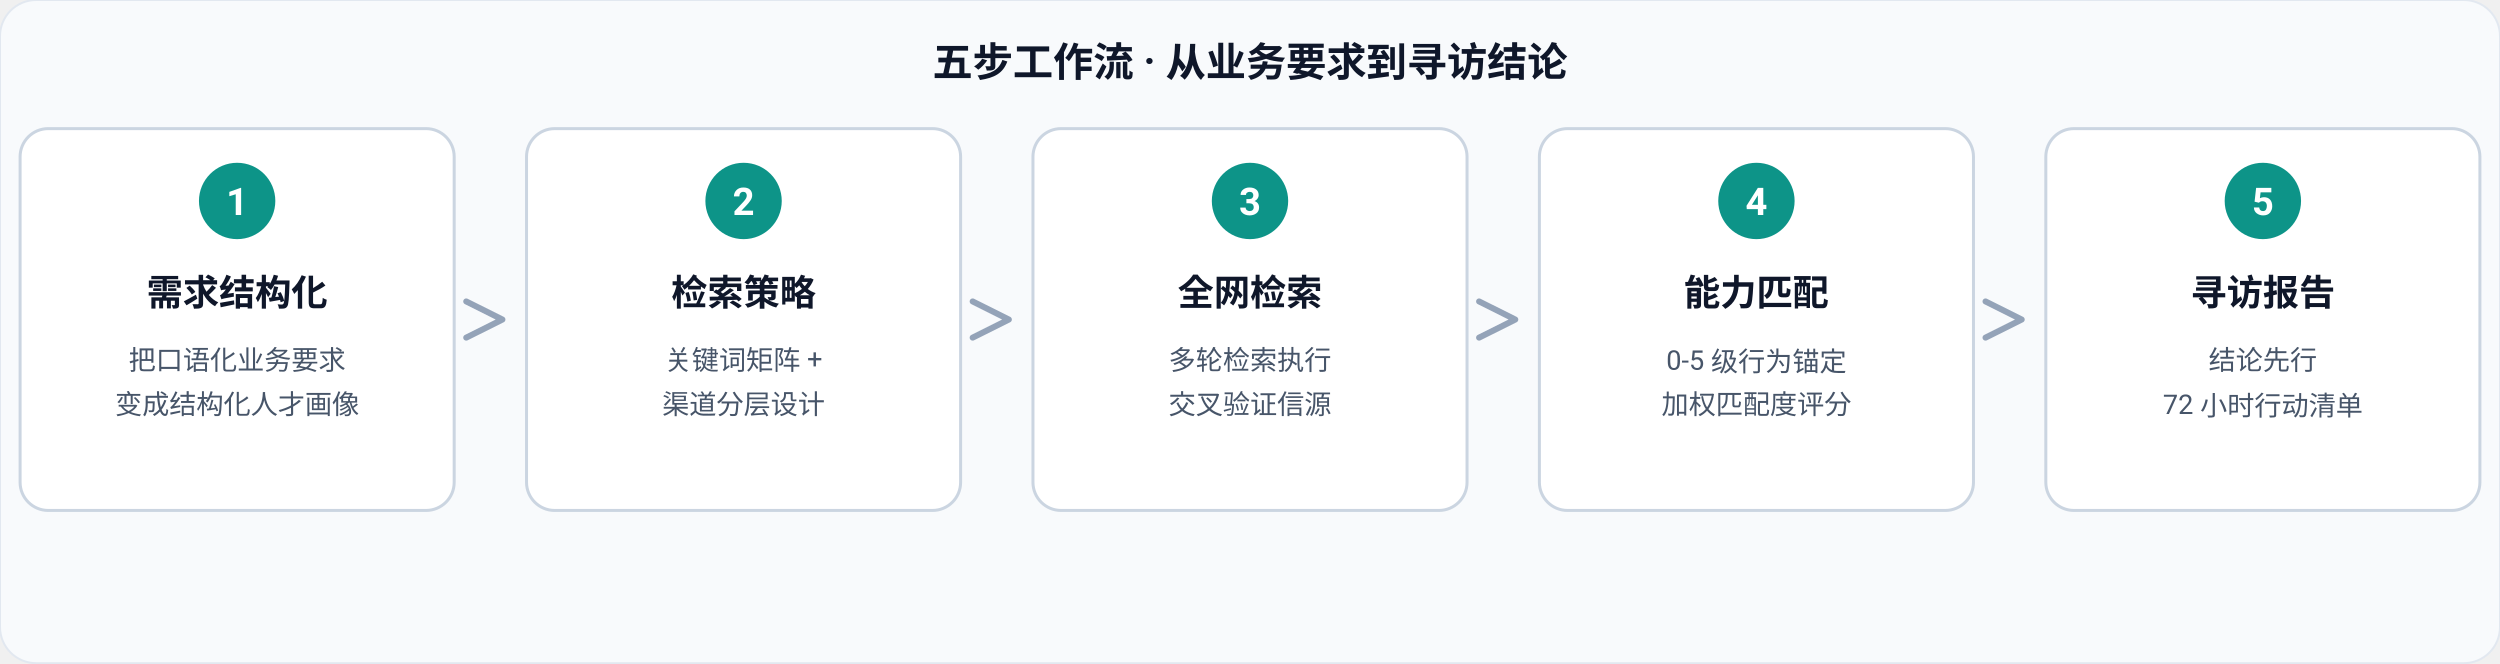
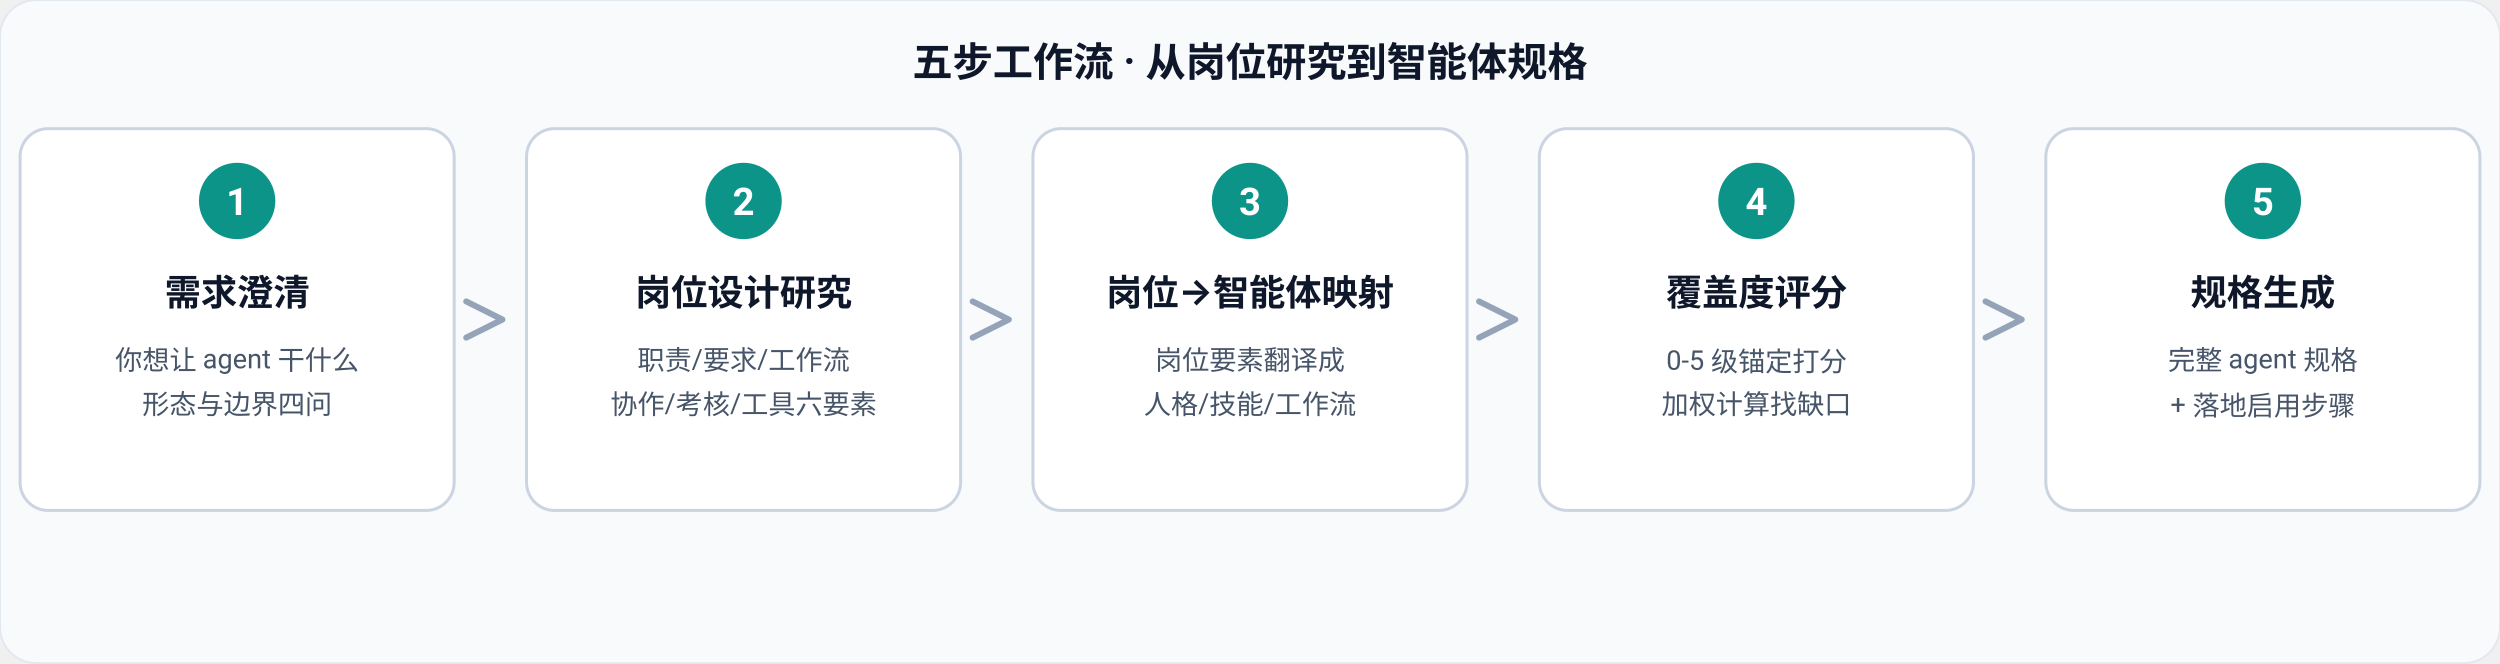
<svg xmlns="http://www.w3.org/2000/svg" viewBox="0 0 1244 330" width="1244" height="330" font-family="system-ui, -apple-system, 'Segoe UI', Roboto, 'PingFang SC', 'Noto Sans Arabic', 'Microsoft YaHei', sans-serif">
  <rect x="0" y="0" width="1244" height="330" rx="18" fill="#f8fafc" stroke="#e2e8f0" stroke-width="1" />
-   <text x="622.0" y="38" text-anchor="middle" font-size="20" font-weight="700" fill="#0f172a">五步工作流 · 从业务要求到寻访结论</text>
+   <text x="622.0" y="38" text-anchor="middle" font-size="20" font-weight="700" fill="#0f172a">五步工作流 · 从岗位研究到智能体规格</text>
  <rect x="10" y="64" width="216" height="190" rx="14" fill="#ffffff" stroke="#cbd5e1" stroke-width="1.5" />
  <circle cx="118.0" cy="100" r="19" fill="#0d9488" />
  <text x="118.0" y="107" text-anchor="middle" font-size="19" font-weight="700" fill="#ffffff">1</text>
-   <text x="118.0" y="152" text-anchor="middle" font-size="18" font-weight="700" fill="#0f172a">需求结构化</text>
-   <text x="118.0" y="184" text-anchor="middle" font-size="13.5" fill="#475569">把口语化业务要求</text>
-   <text x="118.0" y="206" text-anchor="middle" font-size="13.5" fill="#475569">变成结构化人才画像</text>
+   <text x="118.0" y="152" text-anchor="middle" font-size="18" font-weight="700" fill="#0f172a">需求澄清</text>
+   <text x="118.0" y="184" text-anchor="middle" font-size="13.5" fill="#475569">你想让 agent 干什么</text>
+   <text x="118.0" y="206" text-anchor="middle" font-size="13.5" fill="#475569">形态与边界四问</text>
  <path d="M 232 150.0 L 250 159.0 L 232 168.0" fill="none" stroke="#94a3b8" stroke-width="3" stroke-linecap="round" stroke-linejoin="round" />
  <rect x="262" y="64" width="216" height="190" rx="14" fill="#ffffff" stroke="#cbd5e1" stroke-width="1.5" />
  <circle cx="370.0" cy="100" r="19" fill="#0d9488" />
  <text x="370.0" y="107" text-anchor="middle" font-size="19" font-weight="700" fill="#ffffff">2</text>
-   <text x="370.0" y="152" text-anchor="middle" font-size="18" font-weight="700" fill="#0f172a">检索策略</text>
-   <text x="370.0" y="184" text-anchor="middle" font-size="13.5" fill="#475569">关键词矩阵 +</text>
-   <text x="370.0" y="206" text-anchor="middle" font-size="13.5" fill="#475569">渠道分层设计</text>
+   <text x="370.0" y="152" text-anchor="middle" font-size="18" font-weight="700" fill="#0f172a">岗位设计研究</text>
+   <text x="370.0" y="184" text-anchor="middle" font-size="13.5" fill="#475569">职责/要求/工作流</text>
+   <text x="370.0" y="206" text-anchor="middle" font-size="13.5" fill="#475569">协作/考核/工具六要素</text>
  <path d="M 484 150.0 L 502 159.0 L 484 168.0" fill="none" stroke="#94a3b8" stroke-width="3" stroke-linecap="round" stroke-linejoin="round" />
  <rect x="514" y="64" width="216" height="190" rx="14" fill="#ffffff" stroke="#cbd5e1" stroke-width="1.5" />
  <circle cx="622.0" cy="100" r="19" fill="#0d9488" />
  <text x="622.0" y="107" text-anchor="middle" font-size="19" font-weight="700" fill="#ffffff">3</text>
-   <text x="622.0" y="152" text-anchor="middle" font-size="18" font-weight="700" fill="#0f172a">全网检索</text>
-   <text x="622.0" y="184" text-anchor="middle" font-size="13.5" fill="#475569">多轮检索执行</text>
-   <text x="622.0" y="206" text-anchor="middle" font-size="13.5" fill="#475569">交叉验证信源</text>
+   <text x="622.0" y="152" text-anchor="middle" font-size="18" font-weight="700" fill="#0f172a">岗位→智能体映射</text>
+   <text x="622.0" y="184" text-anchor="middle" font-size="13.5" fill="#475569">岗位要素翻译成</text>
+   <text x="622.0" y="206" text-anchor="middle" font-size="13.5" fill="#475569">人格/技能/工作流</text>
  <path d="M 736 150.0 L 754 159.0 L 736 168.0" fill="none" stroke="#94a3b8" stroke-width="3" stroke-linecap="round" stroke-linejoin="round" />
  <rect x="766" y="64" width="216" height="190" rx="14" fill="#ffffff" stroke="#cbd5e1" stroke-width="1.5" />
  <circle cx="874.0" cy="100" r="19" fill="#0d9488" />
  <text x="874.0" y="107" text-anchor="middle" font-size="19" font-weight="700" fill="#ffffff">4</text>
-   <text x="874.0" y="152" text-anchor="middle" font-size="18" font-weight="700" fill="#0f172a">能力匹配</text>
-   <text x="874.0" y="184" text-anchor="middle" font-size="13.5" fill="#475569">0-5 级行为锚定</text>
-   <text x="874.0" y="206" text-anchor="middle" font-size="13.5" fill="#475569">加权匹配度评分</text>
+   <text x="874.0" y="152" text-anchor="middle" font-size="18" font-weight="700" fill="#0f172a">覆盖度评分</text>
+   <text x="874.0" y="184" text-anchor="middle" font-size="13.5" fill="#475569">0-5 级锚定打分</text>
+   <text x="874.0" y="206" text-anchor="middle" font-size="13.5" fill="#475569">加权计算找缺口</text>
  <path d="M 988 150.0 L 1006 159.0 L 988 168.0" fill="none" stroke="#94a3b8" stroke-width="3" stroke-linecap="round" stroke-linejoin="round" />
  <rect x="1018" y="64" width="216" height="190" rx="14" fill="#ffffff" stroke="#cbd5e1" stroke-width="1.5" />
  <circle cx="1126.0" cy="100" r="19" fill="#0d9488" />
  <text x="1126.0" y="107" text-anchor="middle" font-size="19" font-weight="700" fill="#ffffff">5</text>
-   <text x="1126.0" y="152" text-anchor="middle" font-size="18" font-weight="700" fill="#0f172a">寻访报告</text>
-   <text x="1126.0" y="184" text-anchor="middle" font-size="13.5" fill="#475569">结论先行</text>
-   <text x="1126.0" y="206" text-anchor="middle" font-size="13.5" fill="#475569">72 小时行动清单</text>
+   <text x="1126.0" y="152" text-anchor="middle" font-size="18" font-weight="700" fill="#0f172a">规格生成</text>
+   <text x="1126.0" y="184" text-anchor="middle" font-size="13.5" fill="#475569">完整 agent 规格</text>
+   <text x="1126.0" y="206" text-anchor="middle" font-size="13.5" fill="#475569">+ 落地启用步骤</text>
</svg>
